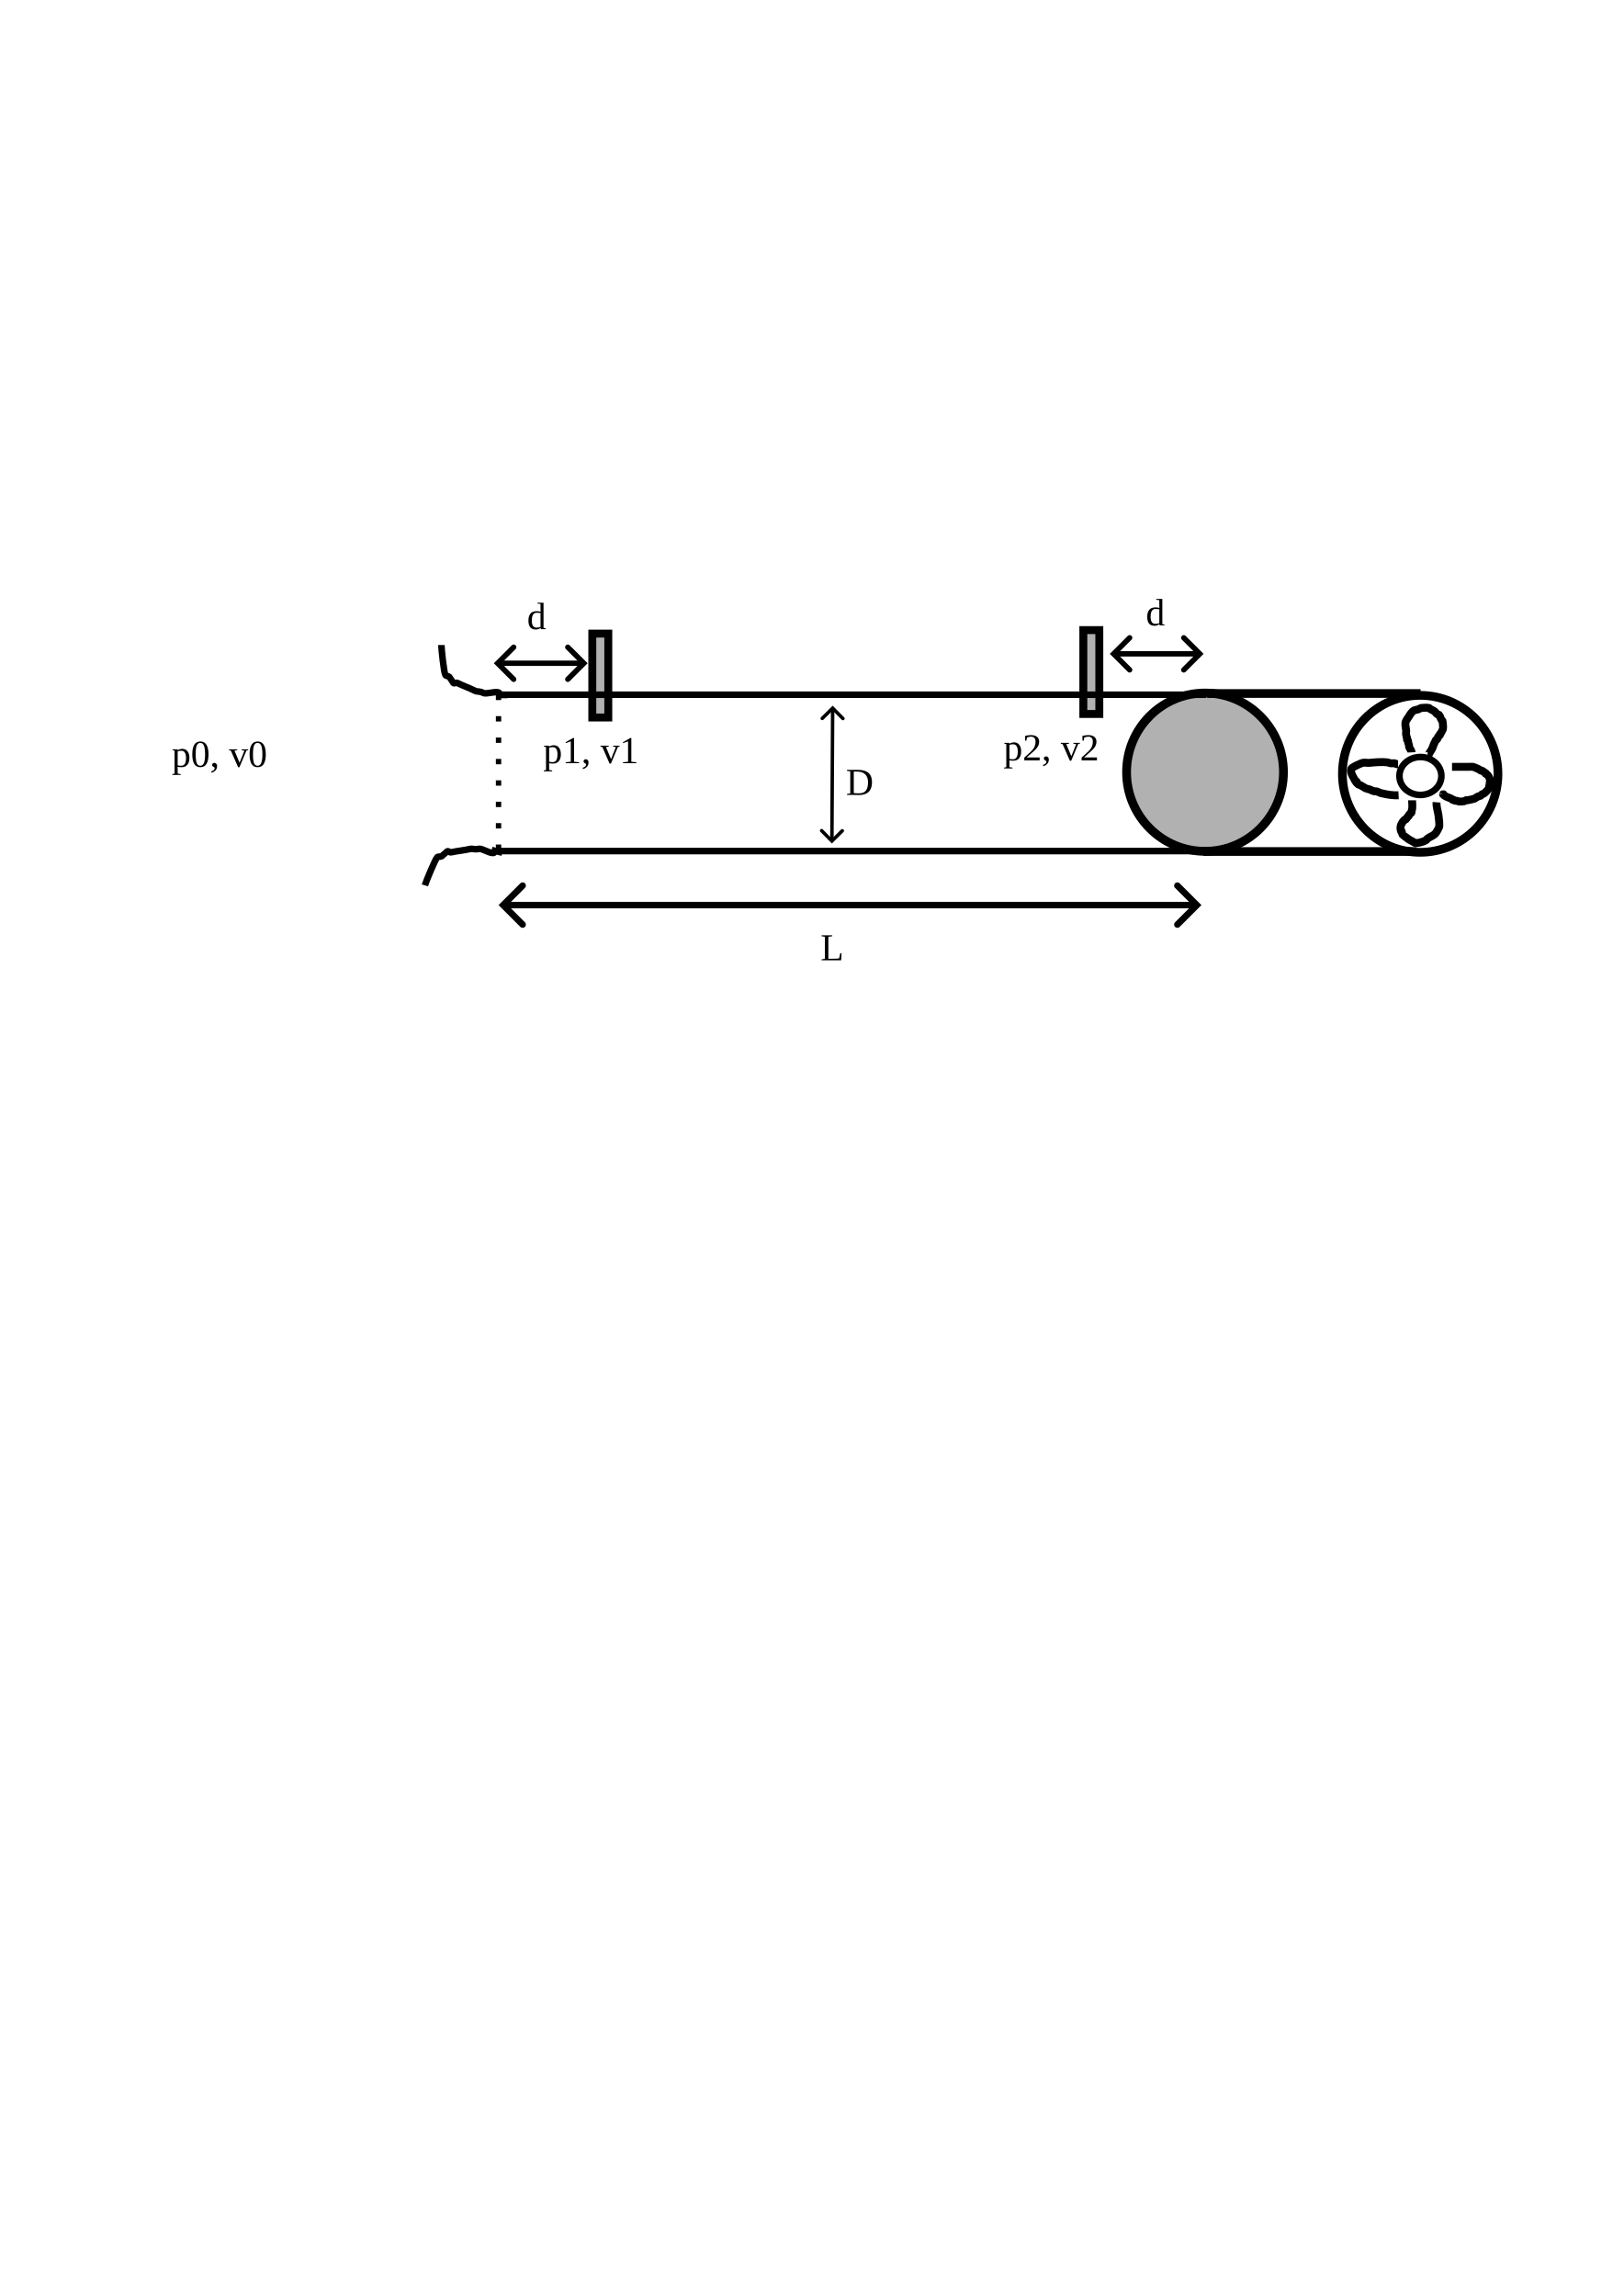
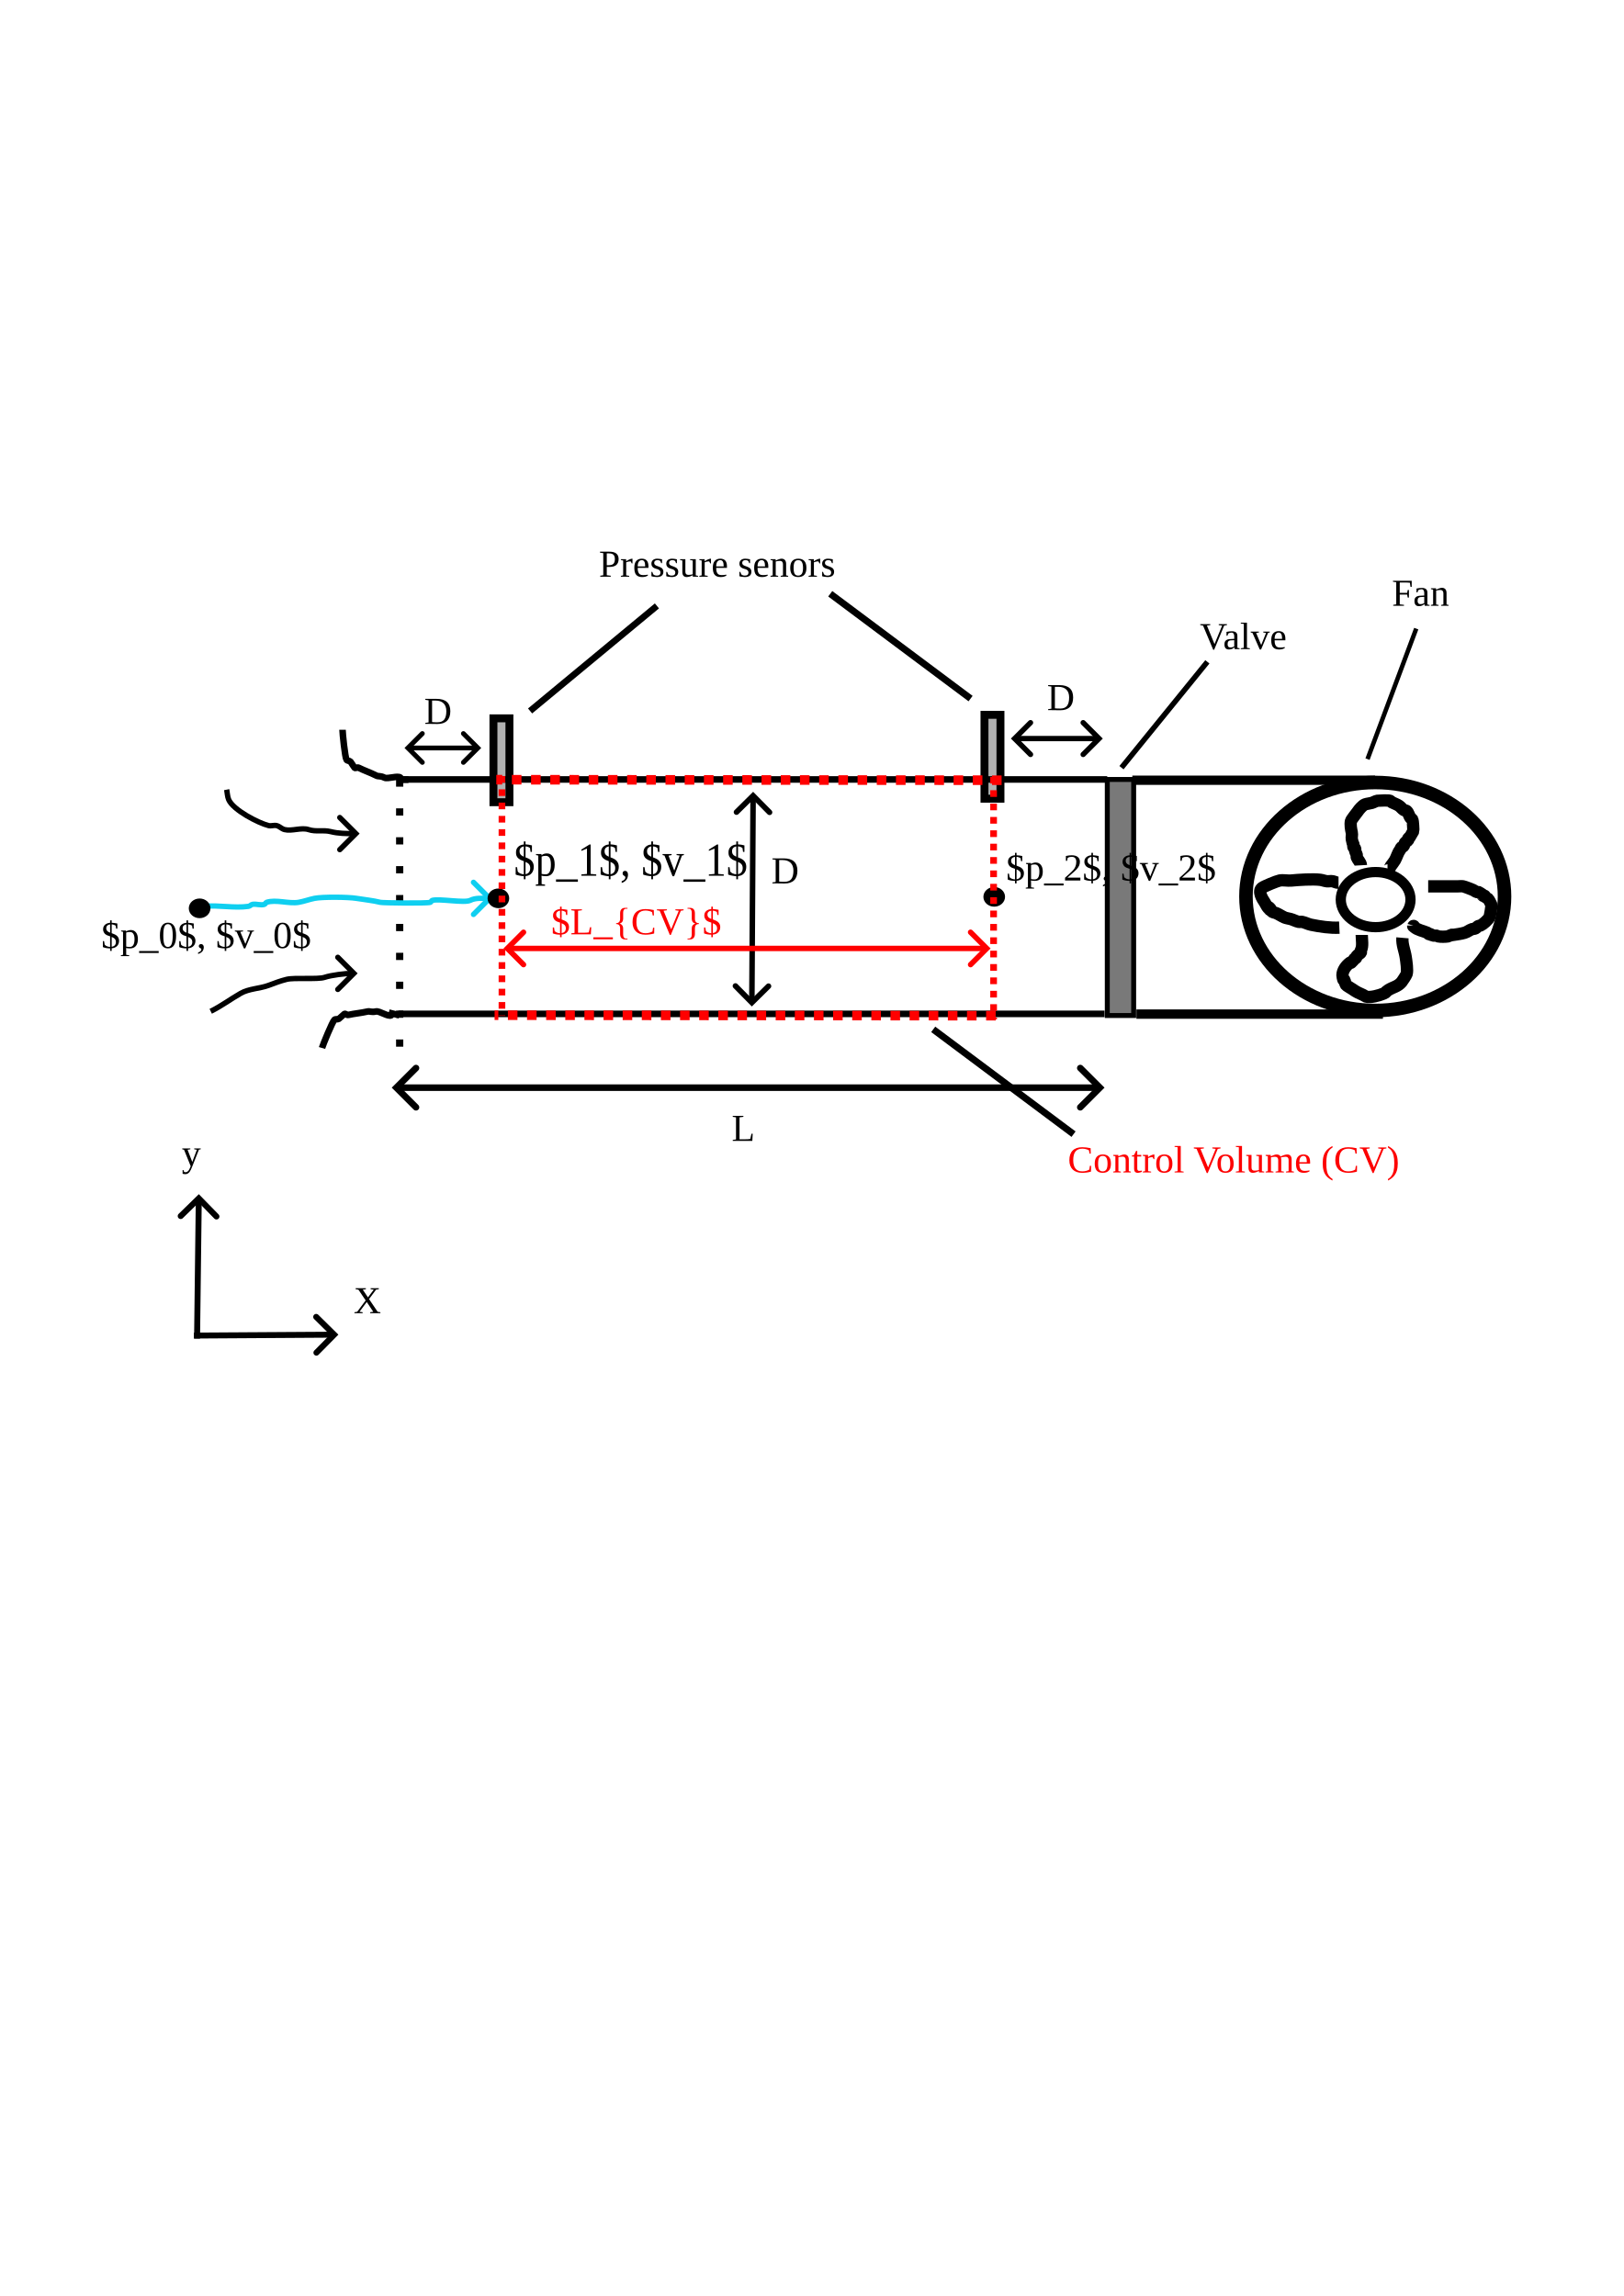
<svg xmlns="http://www.w3.org/2000/svg" width="210mm" height="297mm" viewBox="0 0 210 297" version="1.1" id="svg1">
  <defs id="defs1">
    <marker style="overflow:visible" id="marker6" refX="0" refY="0" orient="auto-start-reverse" markerWidth="1" markerHeight="1" viewBox="0 0 1 1" preserveAspectRatio="xMidYMid">
      <path style="fill:none;stroke:context-stroke;stroke-width:1;stroke-linecap:round" d="M 3,-3 0,0 3,3" transform="rotate(180,0.125,0)" id="path6" />
    </marker>
    <marker style="overflow:visible" id="ArrowWideRounded" refX="0" refY="0" orient="auto-start-reverse" markerWidth="1" markerHeight="1" viewBox="0 0 1 1" preserveAspectRatio="xMidYMid">
      <path style="fill:none;stroke:context-stroke;stroke-width:1;stroke-linecap:round" d="M 3,-3 0,0 3,3" transform="rotate(180,0.125,0)" id="path3" />
    </marker>
    <marker style="overflow:visible" id="ArrowWideRounded-2" refX="0" refY="0" orient="auto-start-reverse" markerWidth="1" markerHeight="1" viewBox="0 0 1 1" preserveAspectRatio="xMidYMid">
      <path style="fill:none;stroke:context-stroke;stroke-width:1;stroke-linecap:round" d="M 3,-3 0,0 3,3" transform="rotate(180,0.125,0)" id="path3-4" />
    </marker>
    <marker style="overflow:visible" id="marker6-2" refX="0" refY="0" orient="auto-start-reverse" markerWidth="1" markerHeight="1" viewBox="0 0 1 1" preserveAspectRatio="xMidYMid">
      <path style="fill:none;stroke:context-stroke;stroke-width:1;stroke-linecap:round" d="M 3,-3 0,0 3,3" transform="rotate(180,0.125,0)" id="path6-8" />
    </marker>
    <marker style="overflow:visible" id="ArrowWideRounded-9" refX="0" refY="0" orient="auto-start-reverse" markerWidth="1" markerHeight="1" viewBox="0 0 1 1" preserveAspectRatio="xMidYMid">
      <path style="fill:none;stroke:context-stroke;stroke-width:1;stroke-linecap:round" d="M 3,-3 0,0 3,3" transform="rotate(180,0.125,0)" id="path3-1" />
    </marker>
    <marker style="overflow:visible" id="marker6-0" refX="0" refY="0" orient="auto-start-reverse" markerWidth="1" markerHeight="1" viewBox="0 0 1 1" preserveAspectRatio="xMidYMid">
      <path style="fill:none;stroke:context-stroke;stroke-width:1;stroke-linecap:round" d="M 3,-3 0,0 3,3" transform="rotate(180,0.125,0)" id="path6-9" />
    </marker>
    <marker style="overflow:visible" id="ArrowWideRounded-9-8" refX="0" refY="0" orient="auto-start-reverse" markerWidth="1" markerHeight="1" viewBox="0 0 1 1" preserveAspectRatio="xMidYMid">
      <path style="fill:none;stroke:context-stroke;stroke-width:1;stroke-linecap:round" d="M 3,-3 0,0 3,3" transform="rotate(180,0.125,0)" id="path3-1-7" />
    </marker>
    <marker style="overflow:visible" id="marker6-0-5" refX="0" refY="0" orient="auto-start-reverse" markerWidth="1" markerHeight="1" viewBox="0 0 1 1" preserveAspectRatio="xMidYMid">
      <path style="fill:none;stroke:context-stroke;stroke-width:1;stroke-linecap:round" d="M 3,-3 0,0 3,3" transform="rotate(180,0.125,0)" id="path6-9-3" />
    </marker>
+     <marker style="overflow:visible" id="ArrowWideRounded-3" refX="0" refY="0" orient="auto-start-reverse" markerWidth="1" markerHeight="1" viewBox="0 0 1 1" preserveAspectRatio="xMidYMid">
+       <path style="fill:none;stroke:context-stroke;stroke-width:1;stroke-linecap:round" d="M 3,-3 0,0 3,3" transform="rotate(180,0.125,0)" id="path3-8" />
+     </marker>
+     <marker style="overflow:visible" id="marker6-9" refX="0" refY="0" orient="auto-start-reverse" markerWidth="1" markerHeight="1" viewBox="0 0 1 1" preserveAspectRatio="xMidYMid">
+       <path style="fill:none;stroke:context-stroke;stroke-width:1;stroke-linecap:round" d="M 3,-3 0,0 3,3" transform="rotate(180,0.125,0)" id="path6-6" />
+     </marker>
+     <marker style="overflow:visible" id="ArrowWideRounded-2-4" refX="0" refY="0" orient="auto-start-reverse" markerWidth="1" markerHeight="1" viewBox="0 0 1 1" preserveAspectRatio="xMidYMid">
+       <path style="fill:none;stroke:context-stroke;stroke-width:1;stroke-linecap:round" d="M 3,-3 0,0 3,3" transform="rotate(180,0.125,0)" id="path3-4-8" />
+     </marker>
  </defs>
  <g id="layer1">
-     <path style="fill:#000000;stroke:#000000;stroke-width:0.85;fill-opacity:1;stroke-opacity:1" d="M 64.661,89.867 H 155.989" id="path1" />
-     <path style="fill:#000000;fill-opacity:1;stroke:#000000;stroke-width:1.126;stroke-dasharray:none;stroke-opacity:1" d="m 156.136,89.709 h 27.589" id="path1-8" />
-     <path style="fill:#000000;fill-opacity:1;stroke:#000000;stroke-width:1.126;stroke-dasharray:none;stroke-opacity:1" d="m 155.63,110.147 h 27.589" id="path1-8-1" />
-     <path style="fill:#000000;fill-opacity:1;stroke:#000000;stroke-width:0.85;stroke-opacity:1" d="M 64.572,110.09 H 155.9" id="path1-5" />
-     <path style="fill:#000000;fill-opacity:0;stroke:#000000;stroke-width:0.85;stroke-opacity:1" d="m 65.612,89.894 c -0.344,0 -0.689,0 -1.033,0 0,-0.086 0.061,-0.197 0,-0.258 -0.314,-0.314 -1.657,0.205 -2.067,0 -0.543,-0.271 -0.783,-0.133 -1.033,-0.258 -0.87,-0.435 -1.541,-0.642 -2.325,-1.033 -0.154,-0.077 -0.395,0.122 -0.517,0 -0.04,-0.04 -0.476,-0.735 -0.517,-0.775 -0.136,-0.136 -0.41,-0.098 -0.517,-0.258 -0.189,-0.283 -0.517,-3.4 -0.517,-3.875" id="path2" />
-     <path style="fill:#000000;fill-opacity:0;stroke:#000000;stroke-width:0.85;stroke-opacity:1" d="m 64.969,110.298 c -0.33,-0.083 -0.66,-0.165 -0.99,-0.248 -0.025,0.084 0.002,0.207 -0.074,0.251 -0.391,0.23 -1.528,-0.597 -1.98,-0.496 -0.598,0.134 -0.788,-0.058 -1.064,0.003 -0.958,0.214 -1.661,0.254 -2.524,0.446 -0.17,0.038 -0.343,-0.213 -0.495,-0.124 -0.05,0.03 -0.667,0.6 -0.717,0.629 -0.169,0.1 -0.421,-0.003 -0.569,0.127 -0.262,0.23 -1.47,3.181 -1.607,3.642" id="path2-9" />
-     <path style="fill:#000000;fill-opacity:1;stroke:#000000;stroke-width:0.84;stroke-opacity:1;marker-start:url(#ArrowWideRounded);marker-end:url(#marker6)" d="M 65.284,117.078 H 154.582" id="path1-5-8" />
-     <path style="fill:#000000;fill-opacity:1;stroke:#000000;stroke-width:0.446;stroke-opacity:1;marker-start:url(#ArrowWideRounded-2);marker-end:url(#marker6-2)" d="m 107.691,91.714 -0.098,16.969" id="path1-5-8-4" />
-     <ellipse style="fill:#000000;fill-opacity:0.306;stroke:#000000;stroke-width:1.136;stroke-opacity:1" id="path7" cx="155.849" cy="99.886" rx="10.145" ry="10.237" />
-     <ellipse style="fill:#000000;fill-opacity:0;stroke:#000000;stroke-width:1.126;stroke-opacity:1" id="path7-8" cx="183.678" cy="100.099" rx="10.059" ry="10.15" />
-     <ellipse style="fill:#000000;fill-opacity:0;stroke:#000000;stroke-width:0.85;stroke-opacity:1" id="path8" cx="183.708" cy="100.376" rx="2.712" ry="2.454" />
-     <path style="fill:#000000;fill-opacity:0;stroke:#000000;stroke-width:1.025;stroke-dasharray:none;stroke-opacity:1" d="m 182.565,97.32 c -0.013,-0.261 -0.246,-0.481 -0.323,-0.71 -0.02,-0.061 0.013,-0.13 0,-0.194 -0.026,-0.129 -0.103,-0.258 -0.129,-0.387 -0.013,-0.063 0.024,-0.134 0,-0.194 -0.023,-0.057 -0.102,-0.075 -0.129,-0.129 -0.038,-0.077 0.021,-0.175 0,-0.258 -0.012,-0.047 -0.043,-0.086 -0.065,-0.129 -0.021,-0.108 -0.049,-0.214 -0.065,-0.323 -0.027,-0.188 0.037,-0.395 0,-0.581 -0.06,-0.3 -0.127,-0.72 -0.065,-1.033 0.027,-0.133 0.456,-0.733 0.517,-0.84 0.105,-0.184 0.385,-0.567 0.581,-0.646 0.165,-0.066 0.348,-0.073 0.517,-0.129 0.16,-0.053 0.28,-0.159 0.452,-0.194 0.108,-0.022 0.877,-0.046 0.969,0 0.054,0.027 0.077,0.098 0.129,0.129 0.184,0.11 0.407,0.184 0.581,0.323 0.143,0.114 0.235,0.286 0.387,0.387 0.057,0.038 0.146,0.016 0.194,0.065 0.159,0.159 0.187,0.464 0.323,0.646 0.036,0.049 0.102,0.075 0.129,0.129 0.035,0.07 0.091,0.954 0.065,1.033 -3e-5,7.9e-5 -0.242,0.495 -0.258,0.517 -0.036,0.049 -0.102,0.075 -0.129,0.129 -0.019,0.039 0.019,0.091 0,0.129 -0.054,0.109 -0.196,0.154 -0.258,0.258 -0.038,0.063 -0.064,0.258 -0.129,0.323 -0.034,0.034 -0.095,0.031 -0.129,0.065 -0.068,0.068 -0.076,0.178 -0.129,0.258 -0.177,0.265 -0.242,0.614 -0.387,0.904 -0.09,0.18 -0.212,0.338 -0.323,0.517 -0.052,0.084 -0.123,0.387 -0.258,0.387" id="path9" />
-     <path style="fill:#000000;fill-opacity:0;stroke:#000000;stroke-width:1.025;stroke-dasharray:none;stroke-opacity:1" d="m 187.796,99.193 c 0.775,0 1.55,0 2.325,0 0.129,0 0.261,-0.025 0.387,0 0.12,0.024 0.634,0.252 0.775,0.323 0.105,0.052 0.209,0.165 0.323,0.194 0.042,0.01 0.088,-0.014 0.129,0 0.022,0.007 0.244,0.179 0.258,0.194 0.034,0.034 0.025,0.102 0.065,0.129 0.036,0.024 0.093,-0.024 0.129,0 0.04,0.027 0.03,0.095 0.065,0.129 0.01,0.01 0.184,0.119 0.194,0.129 0.061,0.061 0.237,0.453 0.258,0.517 0.045,0.134 -0.093,0.971 -0.129,1.098 -0.068,0.237 -0.52,0.68 -0.71,0.775 -0.061,0.03 -0.137,0.027 -0.194,0.065 -0.076,0.051 -0.114,0.148 -0.194,0.194 -0.077,0.044 -0.175,0.033 -0.258,0.065 -0.211,0.079 -0.371,0.253 -0.581,0.323 -0.302,0.101 -0.59,0.137 -0.904,0.194 -0.167,-0.067 -0.254,0.102 -0.387,0.129 -0.194,0.039 -0.582,0.048 -0.775,0 -0.047,-0.012 -0.082,-0.055 -0.129,-0.065 -0.063,-0.013 -0.13,0.011 -0.194,0 -0.065,-0.021 -0.129,-0.043 -0.194,-0.065 -0.021,-0.021 -0.036,-0.055 -0.065,-0.065 -0.041,-0.014 -0.088,0.014 -0.129,0 -0.058,-0.019 -0.075,-0.102 -0.129,-0.129 -0.348,-0.174 -0.745,-0.228 -1.033,-0.517 -0.015,-0.015 0.015,-0.049 0,-0.065 -0.086,-0.086 -0.065,0.108 -0.065,-0.065" id="path10" />
-     <path style="fill:#000000;fill-opacity:0;stroke:#000000;stroke-width:1.025;stroke-dasharray:none;stroke-opacity:1" d="m 185.794,103.778 c -0.045,0.602 0.184,1.147 0.258,1.744 0.044,0.351 0.157,1.161 0.065,1.485 -0.028,0.096 -0.314,0.612 -0.387,0.71 -0.309,0.412 -0.653,0.439 -1.033,0.71 -0.333,0.238 -0.046,0.152 -0.387,0.323 -0.291,0.146 -1.03,0.389 -1.356,0.258 -0.072,-0.029 -0.124,-0.094 -0.194,-0.129 -0.321,-0.16 -0.562,-0.285 -0.84,-0.517 -0.053,-0.045 -0.483,-0.331 -0.517,-0.387 -0.081,-0.134 -0.059,-0.312 -0.129,-0.452 -0.128,-0.256 -0.02,0.285 -0.129,-0.258 -0.083,-0.417 0.173,-0.883 0.452,-1.162 0.418,-0.418 -0.036,0.206 0.387,-0.323 0.03,-0.038 0.03,-0.095 0.065,-0.129 0.034,-0.034 0.1,-0.026 0.129,-0.065 0.041,-0.054 0.03,-0.135 0.065,-0.194 0.061,-0.102 0.284,-0.207 0.323,-0.323 0.02,-0.061 -0.029,-0.136 0,-0.194 0.17,-0.339 0.065,-0.954 0.065,-1.356" id="path11" />
-     <path style="fill:#000000;fill-opacity:0;stroke:#000000;stroke-width:1.025;stroke-dasharray:none;stroke-opacity:1" d="m 180.886,102.874 c -0.741,0.037 -1.477,-0.092 -2.196,-0.258 -0.246,-0.057 -0.464,-0.204 -0.71,-0.258 -0.084,-0.019 -0.175,0.021 -0.258,0 -0.225,-0.056 -0.424,-0.192 -0.646,-0.258 -0.103,-0.031 -0.344,-0.075 -0.452,-0.129 -0.221,-0.111 -0.424,-0.277 -0.646,-0.387 -0.156,-0.078 -0.264,-0.04 -0.387,-0.194 -0.043,-0.053 -0.024,-0.139 -0.065,-0.194 -0.385,-0.513 0.159,0.502 -0.258,-0.194 -0.074,-0.124 -0.119,-0.264 -0.194,-0.387 -0.178,-0.297 -0.558,-1 -0.194,-1.292 0.19,-0.152 1.141,-0.598 1.356,-0.646 0.284,-0.063 0.614,0.032 0.904,0 0.572,-0.064 1.678,-0.148 2.26,-0.065 0.176,0.025 0.34,0.107 0.517,0.129 0.128,0.016 0.32,-0.033 0.452,0 0.218,0.055 0.236,0.129 0.452,0.129" id="path12" />
-     <rect style="fill:#000000;fill-opacity:0.306;stroke:#000000;stroke-width:1.025;stroke-dasharray:none;stroke-opacity:1" id="rect12" width="2.067" height="10.849" x="76.605" y="81.962" />
-     <rect style="fill:#000000;fill-opacity:0.306;stroke:#000000;stroke-width:1.025;stroke-dasharray:none;stroke-opacity:1" id="rect12-6" width="2.067" height="10.849" x="140.112" y="81.507" />
-     <text xml:space="preserve" style="font-size:4.939px;fill:#000000;fill-opacity:1;stroke:#000000;stroke-width:0;stroke-dasharray:none;stroke-opacity:1" x="22.215" y="99.193" id="text12">
-       <tspan id="tspan12" style="font-size:4.939px;fill:#000000;fill-opacity:1;stroke-width:0;stroke-dasharray:none" x="22.215" y="99.193">p0, v0</tspan>
+     <path style="fill:#000000;fill-opacity:1;stroke:#000000;stroke-width:0.85;stroke-opacity:1" d="M 51.875,100.827 H 143.203" id="path1" />
+     <path style="fill:#000000;fill-opacity:1;stroke:#000000;stroke-width:1.201;stroke-dasharray:none;stroke-opacity:1" d="m 146.45,100.927 h 31.399" id="path1-8" />
+     <path style="fill:#000000;fill-opacity:1;stroke:#000000;stroke-width:1.21;stroke-dasharray:none;stroke-opacity:1" d="m 146.977,131.18 h 31.881" id="path1-8-1" />
+     <path style="fill:#000000;fill-opacity:1;stroke:#000000;stroke-width:0.85;stroke-opacity:1" d="M 51.527,131.149 H 142.856" id="path1-5" />
+     <path style="fill:#000000;fill-opacity:0;stroke:#000000;stroke-width:0.85;stroke-opacity:1" d="m 52.826,100.853 c -0.344,0 -0.689,0 -1.033,0 0,-0.086 0.061,-0.197 0,-0.258 -0.314,-0.314 -1.657,0.205 -2.067,0 -0.543,-0.271 -0.783,-0.133 -1.033,-0.258 -0.87,-0.435 -1.541,-0.642 -2.325,-1.033 -0.154,-0.077 -0.395,0.122 -0.517,0 -0.04,-0.04 -0.476,-0.735 -0.517,-0.775 -0.136,-0.136 -0.41,-0.098 -0.517,-0.258 -0.189,-0.283 -0.517,-3.4 -0.517,-3.875" id="path2" />
+     <path style="fill:#000000;fill-opacity:0;stroke:#000000;stroke-width:0.85;stroke-opacity:1" d="m 51.666,131.332 c -0.33,-0.083 -0.66,-0.165 -0.99,-0.248 -0.025,0.084 0.002,0.207 -0.074,0.251 -0.391,0.23 -1.528,-0.597 -1.98,-0.496 -0.598,0.134 -0.788,-0.058 -1.064,0.003 -0.958,0.214 -1.661,0.254 -2.524,0.446 -0.17,0.038 -0.343,-0.213 -0.495,-0.124 -0.05,0.03 -0.667,0.6 -0.717,0.629 -0.169,0.1 -0.421,-0.003 -0.569,0.127 -0.262,0.23 -1.47,3.181 -1.607,3.642" id="path2-9" />
+     <path style="fill:#000000;fill-opacity:1;stroke:#000000;stroke-width:0.846;stroke-opacity:1;marker-start:url(#ArrowWideRounded);marker-end:url(#marker6)" d="M 51.476,140.695 H 142.043" id="path1-5-8" />
+     <path style="fill:#000000;fill-opacity:1;stroke:#000000;stroke-width:0.713;stroke-opacity:1;marker-start:url(#ArrowWideRounded-2);marker-end:url(#marker6-2)" d="m 97.402,103.106 -0.16,26.406" id="path1-5-8-4" />
+     <ellipse style="fill:#000000;fill-opacity:0;stroke:#000000;stroke-width:1.751;stroke-opacity:1" id="path7-8" cx="177.866" cy="115.966" rx="16.721" ry="14.746" />
+     <ellipse style="fill:#000000;fill-opacity:0;stroke:#000000;stroke-width:1.321;stroke-opacity:1" id="path8" cx="177.917" cy="116.369" rx="4.509" ry="3.565" />
+     <path style="fill:#000000;fill-opacity:0;stroke:#000000;stroke-width:1.593;stroke-dasharray:none;stroke-opacity:1" d="m 176.016,111.93 c -0.021,-0.379 -0.41,-0.699 -0.537,-1.032 -0.034,-0.089 0.021,-0.189 0,-0.281 -0.043,-0.188 -0.172,-0.375 -0.215,-0.563 -0.021,-0.092 0.04,-0.194 0,-0.281 -0.038,-0.082 -0.169,-0.109 -0.215,-0.188 -0.064,-0.112 0.035,-0.254 0,-0.375 -0.019,-0.068 -0.072,-0.125 -0.107,-0.188 -0.036,-0.156 -0.082,-0.311 -0.107,-0.469 -0.045,-0.274 0.062,-0.574 0,-0.844 -0.1,-0.435 -0.211,-1.046 -0.107,-1.501 0.044,-0.194 0.757,-1.064 0.859,-1.22 0.175,-0.268 0.639,-0.824 0.966,-0.938 0.274,-0.096 0.579,-0.106 0.859,-0.188 0.267,-0.078 0.466,-0.231 0.751,-0.281 0.179,-0.031 1.457,-0.067 1.61,0 0.091,0.04 0.128,0.142 0.215,0.188 0.306,0.16 0.677,0.267 0.966,0.469 0.237,0.166 0.391,0.416 0.644,0.563 0.094,0.055 0.242,0.024 0.322,0.094 0.264,0.23 0.311,0.675 0.537,0.938 0.061,0.071 0.169,0.109 0.215,0.188 0.059,0.102 0.151,1.386 0.107,1.501 -5e-5,1.2e-4 -0.403,0.719 -0.429,0.751 -0.061,0.071 -0.169,0.109 -0.215,0.188 -0.032,0.056 0.032,0.132 0,0.188 -0.091,0.158 -0.325,0.224 -0.429,0.375 -0.063,0.092 -0.106,0.374 -0.215,0.469 -0.057,0.05 -0.158,0.044 -0.215,0.094 -0.113,0.099 -0.126,0.259 -0.215,0.375 -0.294,0.385 -0.403,0.891 -0.644,1.313 -0.15,0.262 -0.352,0.492 -0.537,0.751 -0.087,0.121 -0.205,0.563 -0.429,0.563" id="path9" />
+     <path style="fill:#000000;fill-opacity:0;stroke:#000000;stroke-width:1.593;stroke-dasharray:none;stroke-opacity:1" d="m 184.712,114.651 c 1.288,0 2.576,0 3.865,0 0.215,0 0.434,-0.037 0.644,0 0.2,0.035 1.054,0.367 1.288,0.469 0.174,0.076 0.347,0.24 0.537,0.281 0.07,0.015 0.147,-0.02 0.215,0 0.037,0.011 0.405,0.26 0.429,0.281 0.057,0.05 0.041,0.149 0.107,0.188 0.059,0.035 0.155,-0.035 0.215,0 0.066,0.039 0.051,0.138 0.107,0.188 0.017,0.015 0.305,0.173 0.322,0.188 0.102,0.089 0.394,0.658 0.429,0.751 0.074,0.195 -0.154,1.41 -0.215,1.595 -0.112,0.344 -0.864,0.987 -1.181,1.126 -0.101,0.044 -0.228,0.039 -0.322,0.094 -0.126,0.074 -0.19,0.216 -0.322,0.281 -0.128,0.064 -0.291,0.049 -0.429,0.094 -0.351,0.115 -0.616,0.367 -0.966,0.469 -0.503,0.146 -0.98,0.198 -1.503,0.281 -0.277,-0.097 -0.422,0.149 -0.644,0.188 -0.322,0.056 -0.968,0.07 -1.288,0 -0.078,-0.017 -0.136,-0.08 -0.215,-0.094 -0.105,-0.018 -0.216,0.015 -0.322,0 -0.107,-0.031 -0.215,-0.063 -0.322,-0.094 -0.036,-0.031 -0.059,-0.08 -0.107,-0.094 -0.068,-0.02 -0.147,0.02 -0.215,0 -0.096,-0.028 -0.124,-0.148 -0.215,-0.188 -0.578,-0.253 -1.238,-0.332 -1.718,-0.751 -0.025,-0.022 0.025,-0.072 0,-0.094 -0.143,-0.125 -0.107,0.156 -0.107,-0.094" id="path10" />
+     <path style="fill:#000000;fill-opacity:0;stroke:#000000;stroke-width:1.593;stroke-dasharray:none;stroke-opacity:1" d="m 181.384,121.312 c -0.075,0.875 0.305,1.666 0.429,2.533 0.073,0.51 0.262,1.686 0.107,2.158 -0.046,0.14 -0.521,0.889 -0.644,1.032 -0.514,0.599 -1.086,0.638 -1.718,1.032 -0.554,0.346 -0.076,0.221 -0.644,0.469 -0.484,0.212 -1.713,0.565 -2.254,0.375 -0.12,-0.042 -0.207,-0.137 -0.322,-0.188 -0.533,-0.233 -0.934,-0.414 -1.396,-0.751 -0.089,-0.065 -0.802,-0.481 -0.859,-0.563 -0.134,-0.195 -0.098,-0.453 -0.215,-0.657 -0.213,-0.372 -0.034,0.415 -0.215,-0.375 -0.138,-0.605 0.288,-1.283 0.751,-1.689 0.695,-0.607 -0.059,0.299 0.644,-0.469 0.05,-0.055 0.051,-0.138 0.107,-0.188 0.057,-0.049 0.167,-0.038 0.215,-0.094 0.068,-0.079 0.049,-0.197 0.107,-0.281 0.101,-0.148 0.473,-0.301 0.537,-0.469 0.034,-0.089 -0.048,-0.198 0,-0.281 0.282,-0.493 0.107,-1.386 0.107,-1.97" id="path11" />
+     <path style="fill:#000000;fill-opacity:0;stroke:#000000;stroke-width:1.593;stroke-dasharray:none;stroke-opacity:1" d="m 173.225,119.998 c -1.231,0.054 -2.455,-0.134 -3.65,-0.375 -0.408,-0.082 -0.772,-0.296 -1.181,-0.375 -0.14,-0.027 -0.291,0.03 -0.429,0 -0.374,-0.082 -0.704,-0.278 -1.074,-0.375 -0.172,-0.045 -0.571,-0.109 -0.751,-0.188 -0.368,-0.161 -0.706,-0.402 -1.074,-0.563 -0.259,-0.113 -0.439,-0.057 -0.644,-0.281 -0.071,-0.077 -0.039,-0.202 -0.107,-0.281 -0.639,-0.745 0.265,0.729 -0.429,-0.281 -0.123,-0.18 -0.199,-0.383 -0.322,-0.563 -0.296,-0.431 -0.928,-1.453 -0.322,-1.876 0.316,-0.221 1.896,-0.869 2.254,-0.938 0.472,-0.092 1.02,0.047 1.503,0 0.951,-0.092 2.789,-0.215 3.757,-0.094 0.292,0.036 0.566,0.156 0.859,0.188 0.212,0.023 0.532,-0.048 0.751,0 0.363,0.079 0.392,0.188 0.751,0.188" id="path12" />
+     <rect style="fill:#000000;fill-opacity:0.306;stroke:#000000;stroke-width:1.025;stroke-dasharray:none;stroke-opacity:1" id="rect12" width="2.067" height="10.849" x="63.819" y="92.921" />
+     <rect style="fill:#000000;fill-opacity:0.306;stroke:#000000;stroke-width:1.025;stroke-dasharray:none;stroke-opacity:1" id="rect12-6" width="2.067" height="10.849" x="127.326" y="92.467" />
+     <path style="fill:#000000;fill-opacity:1;stroke:#000000;stroke-width:0.622;stroke-dasharray:none;stroke-opacity:1;marker-start:url(#ArrowWideRounded-9);marker-end:url(#marker6-0)" d="m 52.912,96.754 h 8.731" id="path1-5-8-3" />
+     <path style="fill:#000000;fill-opacity:1;stroke:#000000;stroke-width:0.685;stroke-dasharray:none;stroke-opacity:1;marker-start:url(#ArrowWideRounded-9-8);marker-end:url(#marker6-0-5)" d="M 131.398,95.537 H 141.973" id="path1-5-8-3-7" />
+     <path style="fill:#000000;fill-opacity:1;stroke:#000000;stroke-width:0.934;stroke-dasharray:0.934, 2.803;stroke-dashoffset:0;stroke-opacity:1" d="m 51.692,100.827 v 36.624" id="path13" />
+     <rect style="fill:#000000;fill-opacity:0;stroke:#000000;stroke-width:0.723;stroke-dasharray:0.723, 2.169;stroke-dashoffset:0;stroke-opacity:0" id="rect13" width="195.256" height="60.415" x="7.507" y="71.569" />
+     <rect style="fill:#797979;fill-opacity:0.994;stroke:#000000;stroke-width:0.639;stroke-dasharray:none;stroke-opacity:1" id="rect1" width="3.411" height="30.535" x="143.21" y="100.827" />
+     <path style="fill:#797979;fill-opacity:0.994;stroke:#000000;stroke-width:0.692;stroke-dasharray:none;stroke-opacity:1" d="M 145.045,99.303 156.153,85.613" id="path4" />
+     <path style="fill:#797979;fill-opacity:0.994;stroke:#000000;stroke-width:0.838;stroke-dasharray:none;stroke-opacity:1" d="M 68.558,91.965 84.962,78.376" id="path4-4" />
+     <path style="fill:#797979;fill-opacity:0.994;stroke:#000000;stroke-width:0.88;stroke-dasharray:none;stroke-opacity:1" d="M 125.529,90.366 107.379,76.807" id="path4-4-2" />
+     <path style="fill:#797979;fill-opacity:0;stroke:#000000;stroke-width:0.692;stroke-dasharray:none;stroke-opacity:1;marker-end:url(#ArrowWideRounded-2)" d="m 29.319,102.145 c 0.086,0.431 0.085,0.888 0.258,1.292 0.576,1.343 3.836,3.026 5.166,3.358 0.334,0.084 0.699,-0.084 1.033,0 0.405,0.101 0.628,0.415 1.033,0.517 0.946,0.236 2.174,-0.308 3.1,0 0.959,0.32 1.888,0.02 2.841,0.258 1.034,0.258 1.994,0.258 3.1,0.258" id="path5" />
+     <path style="fill:#797979;fill-opacity:0;stroke:#000000;stroke-width:0.692;stroke-dasharray:none;stroke-opacity:1;marker-end:url(#ArrowWideRounded-2)" d="m 27.253,130.818 c 1.356,-0.667 2.579,-1.584 3.875,-2.325 1.075,-0.614 2.477,-0.606 3.616,-1.033 0.834,-0.313 1.495,-0.567 2.325,-0.775 1.013,-0.253 4.031,0.034 4.908,-0.258 0.87,-0.29 2.689,-0.517 3.616,-0.517" id="path7" />
+     <path style="fill:#797979;fill-opacity:0;stroke:#0fcff0;stroke-width:0.692;stroke-dasharray:none;stroke-opacity:1;marker-end:url(#marker6-2)" d="m 26.462,117.24 c 1.868,-0.186 3.827,0.265 5.683,0 0.191,-0.027 0.327,-0.227 0.517,-0.258 0.51,-0.085 1.06,0.163 1.55,0 0.116,-0.038 0.143,-0.22 0.258,-0.258 1.205,-0.402 2.879,0.209 4.133,0 0.705,-0.118 1.392,-0.382 2.067,-0.517 1.041,-0.208 4.359,-0.178 5.425,0 1.048,0.175 2.108,0.269 3.1,0.517 0.312,0.078 6.01,0.149 6.458,0 0.116,-0.038 0.14,-0.229 0.258,-0.258 0.98,-0.245 4.157,0.375 4.908,0 0.692,-0.346 1.497,-0.258 2.325,-0.258" id="path14" />
+     <ellipse style="fill:#000000;fill-opacity:1;stroke:#000000;stroke-width:0.545;stroke-dasharray:none;stroke-opacity:1" id="path15" cx="25.817" cy="117.498" rx="1.128" ry="0.999" />
+     <ellipse style="fill:#000000;fill-opacity:1;stroke:#000000;stroke-width:0.545;stroke-dasharray:none;stroke-opacity:1" id="path15-2" cx="64.457" cy="116.204" rx="1.128" ry="0.999" />
+     <ellipse style="fill:#000000;fill-opacity:1;stroke:#000000;stroke-width:0.545;stroke-dasharray:none;stroke-opacity:1" id="path15-2-2" cx="128.586" cy="116.01" rx="1.128" ry="0.999" />
+     <path style="fill:#f7ffff;fill-opacity:1;stroke:#ff0000;stroke-width:0.86;stroke-dasharray:0.86, 0.86;stroke-dashoffset:0;stroke-opacity:1" d="M 64.919,100.382 V 131.409" id="path13-7" />
+     <path style="fill:#f7ffff;fill-opacity:1;stroke:#ff0000;stroke-width:0.865;stroke-dasharray:0.865, 0.865;stroke-dashoffset:0;stroke-opacity:1" d="m 128.507,100.489 v 31.372" id="path13-7-2" />
+     <path style="fill:#f7ffff;fill-opacity:1;stroke:#ff0000;stroke-width:1.237;stroke-dasharray:1.237, 1.237;stroke-dashoffset:0;stroke-opacity:1" d="m 128.776,131.388 -64.809,-0.069" id="path13-7-0" />
+     <path style="fill:#f7ffff;fill-opacity:1;stroke:#ff0000;stroke-width:1.242;stroke-dasharray:1.242, 1.242;stroke-dashoffset:0;stroke-opacity:1" d="M 129.542,100.926 64.184,100.858" id="path13-7-0-0" />
+     <path style="fill:#797979;fill-opacity:0.994;stroke:#000000;stroke-width:0.88;stroke-dasharray:none;stroke-opacity:1" d="M 138.846,146.711 120.696,133.152" id="path4-4-2-7" />
+     <path style="fill:#fe0000;fill-opacity:1;stroke:#ff0000;stroke-width:0.698;stroke-opacity:1;marker-start:url(#ArrowWideRounded-3);marker-end:url(#marker6-9)" d="m 65.789,122.685 h 61.659" id="path1-5-8-6" />
+     <path style="fill:#797979;fill-opacity:0.994;stroke:#000000;stroke-width:0.579;stroke-dasharray:none;stroke-opacity:1" d="m 176.867,98.197 6.302,-16.881" id="path4-9" />
+     <path style="fill:#797979;fill-opacity:0.994;stroke:#000000;stroke-width:0.771;stroke-dasharray:none;stroke-opacity:1;marker-end:url(#ArrowWideRounded-2)" d="M 25.487,173.149 25.708,155.211" id="path4-4-6" />
+     <path style="fill:#797979;fill-opacity:0.994;stroke:#000000;stroke-width:0.771;stroke-dasharray:none;stroke-opacity:1;marker-end:url(#ArrowWideRounded-2-4)" d="m 25.089,172.761 17.939,-0.114" id="path4-4-6-9" />
+     <text xml:space="preserve" style="font-size:4.939px;fill:#000000;fill-opacity:1;stroke:#000000;stroke-width:0;stroke-dasharray:none;stroke-opacity:1" x="13.087" y="122.63" id="text12">
+       <tspan id="tspan12" style="font-size:4.939px;fill:#000000;fill-opacity:1;stroke-width:0;stroke-dasharray:none" x="13.087" y="122.63">$p_0$, $v_0$</tspan>
    </text>
-     <text xml:space="preserve" style="font-size:4.939px;fill:#000000;fill-opacity:1;stroke:#000000;stroke-width:0;stroke-dasharray:none;stroke-opacity:1" x="70.257" y="98.727" id="text12-8">
-       <tspan id="tspan12-9" style="font-size:4.939px;fill:#000000;fill-opacity:1;stroke-width:0;stroke-dasharray:none" x="70.257" y="98.727">p1, v1</tspan>
+     <text xml:space="preserve" style="font-size:4.939px;fill:#000000;fill-opacity:1;stroke:#000000;stroke-width:0;stroke-dasharray:none;stroke-opacity:1" x="54.869" y="93.635" id="text12-6">
+       <tspan id="tspan12-7" style="font-size:4.939px;fill:#000000;fill-opacity:1;stroke-width:0;stroke-dasharray:none" x="54.869" y="93.635">D</tspan>
    </text>
-     <text xml:space="preserve" style="font-size:4.939px;fill:#000000;fill-opacity:1;stroke:#000000;stroke-width:0;stroke-dasharray:none;stroke-opacity:1" x="129.79" y="98.353" id="text12-8-9">
-       <tspan id="tspan12-9-4" style="font-size:4.939px;fill:#000000;fill-opacity:1;stroke-width:0;stroke-dasharray:none" x="129.79" y="98.353">p2, v2</tspan>
+     <text xml:space="preserve" style="font-size:4.939px;fill:#000000;fill-opacity:1;stroke:#000000;stroke-width:0;stroke-dasharray:none;stroke-opacity:1" x="135.418" y="91.857" id="text12-6-3">
+       <tspan id="tspan12-7-7" style="font-size:4.939px;fill:#000000;fill-opacity:1;stroke-width:0;stroke-dasharray:none" x="135.418" y="91.857">D</tspan>
    </text>
-     <path style="fill:#000000;fill-opacity:1;stroke:#000000;stroke-width:0.692;stroke-dasharray:none;stroke-opacity:1;marker-start:url(#ArrowWideRounded-9);marker-end:url(#marker6-0)" d="M 64.532,85.795 H 75.337" id="path1-5-8-3" />
-     <text xml:space="preserve" style="font-size:4.939px;fill:#000000;fill-opacity:1;stroke:#000000;stroke-width:0;stroke-dasharray:none;stroke-opacity:1" x="68.172" y="81.384" id="text12-6">
-       <tspan id="tspan12-7" style="font-size:4.939px;fill:#000000;fill-opacity:1;stroke-width:0;stroke-dasharray:none" x="68.172" y="81.384">d</tspan>
+     <text xml:space="preserve" style="font-size:4.939px;fill:#000000;fill-opacity:1;stroke:#000000;stroke-width:0;stroke-dasharray:none;stroke-opacity:1" x="94.627" y="147.576" id="text12-6-3-5">
+       <tspan id="tspan12-7-7-1" style="font-size:4.939px;fill:#000000;fill-opacity:1;stroke-width:0;stroke-dasharray:none" x="94.627" y="147.576">L</tspan>
    </text>
-     <path style="fill:#000000;fill-opacity:1;stroke:#000000;stroke-width:0.692;stroke-dasharray:none;stroke-opacity:1;marker-start:url(#ArrowWideRounded-9-8);marker-end:url(#marker6-0-5)" d="m 144.198,84.578 h 10.805" id="path1-5-8-3-7" />
-     <text xml:space="preserve" style="font-size:4.939px;fill:#000000;fill-opacity:1;stroke:#000000;stroke-width:0;stroke-dasharray:none;stroke-opacity:1" x="148.204" y="80.898" id="text12-6-3">
-       <tspan id="tspan12-7-7" style="font-size:4.939px;fill:#000000;fill-opacity:1;stroke-width:0;stroke-dasharray:none" x="148.204" y="80.898">d</tspan>
+     <text xml:space="preserve" style="font-size:4.939px;fill:#000000;fill-opacity:1;stroke:#000000;stroke-width:0;stroke-dasharray:none;stroke-opacity:1" x="99.756" y="114.268" id="text12-6-3-5-0">
+       <tspan id="tspan12-7-7-1-1" style="font-size:4.939px;fill:#000000;fill-opacity:1;stroke-width:0;stroke-dasharray:none" x="99.756" y="114.268">D</tspan>
    </text>
-     <text xml:space="preserve" style="font-size:4.939px;fill:#000000;fill-opacity:1;stroke:#000000;stroke-width:0;stroke-dasharray:none;stroke-opacity:1" x="106.121" y="124.217" id="text12-6-3-5">
-       <tspan id="tspan12-7-7-1" style="font-size:4.939px;fill:#000000;fill-opacity:1;stroke-width:0;stroke-dasharray:none" x="106.121" y="124.217">L</tspan>
+     <text xml:space="preserve" style="font-size:4.939px;fill:#000000;fill-opacity:1;stroke:#000000;stroke-width:0;stroke-dasharray:none;stroke-opacity:1" x="155.172" y="83.966" id="text12-1">
+       <tspan id="tspan12-3" style="font-size:4.939px;fill:#000000;fill-opacity:1;stroke-width:0;stroke-dasharray:none" x="155.172" y="83.966">Valve</tspan>
    </text>
-     <text xml:space="preserve" style="font-size:4.939px;fill:#000000;fill-opacity:1;stroke:#000000;stroke-width:0;stroke-dasharray:none;stroke-opacity:1" x="109.405" y="102.825" id="text12-6-3-5-0">
-       <tspan id="tspan12-7-7-1-1" style="font-size:4.939px;fill:#000000;fill-opacity:1;stroke-width:0;stroke-dasharray:none" x="109.405" y="102.825">D</tspan>
+     <text xml:space="preserve" style="font-size:4.939px;fill:#000000;fill-opacity:1;stroke:#000000;stroke-width:0;stroke-dasharray:none;stroke-opacity:1" x="77.46" y="74.597" id="text12-1-4">
+       <tspan id="tspan12-3-4" style="font-size:4.939px;fill:#000000;fill-opacity:1;stroke-width:0;stroke-dasharray:none" x="77.46" y="74.597">Pressure senors</tspan>
    </text>
-     <path style="fill:#000000;fill-opacity:1;stroke:#000000;stroke-width:0.692;stroke-dasharray:0.692,2.076;stroke-opacity:1;stroke-dashoffset:0" d="M 64.478,89.867 V 109.959" id="path13" />
-     <rect style="fill:#000000;fill-opacity:0;stroke:#000000;stroke-width:0.723;stroke-dasharray:0.723, 2.169;stroke-dashoffset:0;stroke-opacity:0" id="rect13" width="195.256" height="60.415" x="7.507" y="71.569" />
+     <text xml:space="preserve" style="font-size:4.939px;fill:#fd0000;fill-opacity:1;stroke:#000000;stroke-width:0;stroke-dasharray:none;stroke-opacity:1" x="138.101" y="151.664" id="text12-1-42">
+       <tspan id="tspan12-3-9" style="font-size:4.939px;fill:#fd0000;fill-opacity:1;stroke:#ff0000;stroke-width:0;stroke-dasharray:none;stroke-opacity:1" x="138.101" y="151.664">Control Volume (CV)</tspan>
+     </text>
+     <text xml:space="preserve" style="font-size:4.939px;fill:#000000;fill-opacity:1;stroke:#000000;stroke-width:0;stroke-dasharray:none;stroke-opacity:1" x="180.019" y="78.364" id="text12-1-3">
+       <tspan id="tspan12-3-3" style="font-size:4.939px;fill:#000000;fill-opacity:1;stroke-width:0;stroke-dasharray:none" x="180.019" y="78.364">Fan</tspan>
+     </text>
+     <text xml:space="preserve" style="font-size:4.939px;fill:#fd0000;fill-opacity:1;stroke:#000000;stroke-width:0;stroke-dasharray:none;stroke-opacity:1" x="71.276" y="120.859" id="text12-1-42-7">
+       <tspan id="tspan12-3-9-9" style="font-size:4.939px;fill:#fd0000;fill-opacity:1;stroke:#ff0000;stroke-width:0;stroke-dasharray:none;stroke-opacity:1" x="71.276" y="120.859">$L_{CV}$</tspan>
+     </text>
+     <text xml:space="preserve" style="font-size:4.939px;fill:#000000;fill-opacity:1;stroke:#000000;stroke-width:0;stroke-dasharray:none;stroke-opacity:1" x="45.731" y="169.87" id="text12-6-6">
+       <tspan id="tspan12-7-4" style="font-size:4.939px;fill:#000000;fill-opacity:1;stroke-width:0;stroke-dasharray:none" x="45.731" y="169.87">X</tspan>
+     </text>
+     <text xml:space="preserve" style="font-size:4.939px;fill:#000000;fill-opacity:1;stroke:#000000;stroke-width:0;stroke-dasharray:none;stroke-opacity:1" x="23.506" y="150.82" id="text12-6-9">
+       <tspan id="tspan12-7-2" style="font-size:4.939px;fill:#000000;fill-opacity:1;stroke-width:0;stroke-dasharray:none" x="23.506" y="150.82">y</tspan>
+     </text>
+     <text xml:space="preserve" style="font-size:5.794px;fill:#000000;fill-opacity:1;stroke:#000000;stroke-width:0;stroke-dasharray:none;stroke-opacity:1" x="70.062" y="107.443" id="text12-8" transform="scale(0.9485264,1.054267)">
+       <tspan id="tspan12-9" style="font-size:5.794px;fill:#000000;fill-opacity:1;stroke-width:0;stroke-dasharray:none" x="70.062" y="107.443">$p_1$, $v_1$</tspan>
+     </text>
+     <text xml:space="preserve" style="font-size:4.939px;fill:#000000;fill-opacity:1;stroke:#000000;stroke-width:0;stroke-dasharray:none;stroke-opacity:1" x="130.119" y="113.896" id="text12-8-9">
+       <tspan id="tspan12-9-4" style="font-size:4.939px;fill:#000000;fill-opacity:1;stroke-width:0;stroke-dasharray:none" x="130.119" y="113.896">$p_2$, $v_2$</tspan>
+     </text>
  </g>
</svg>
